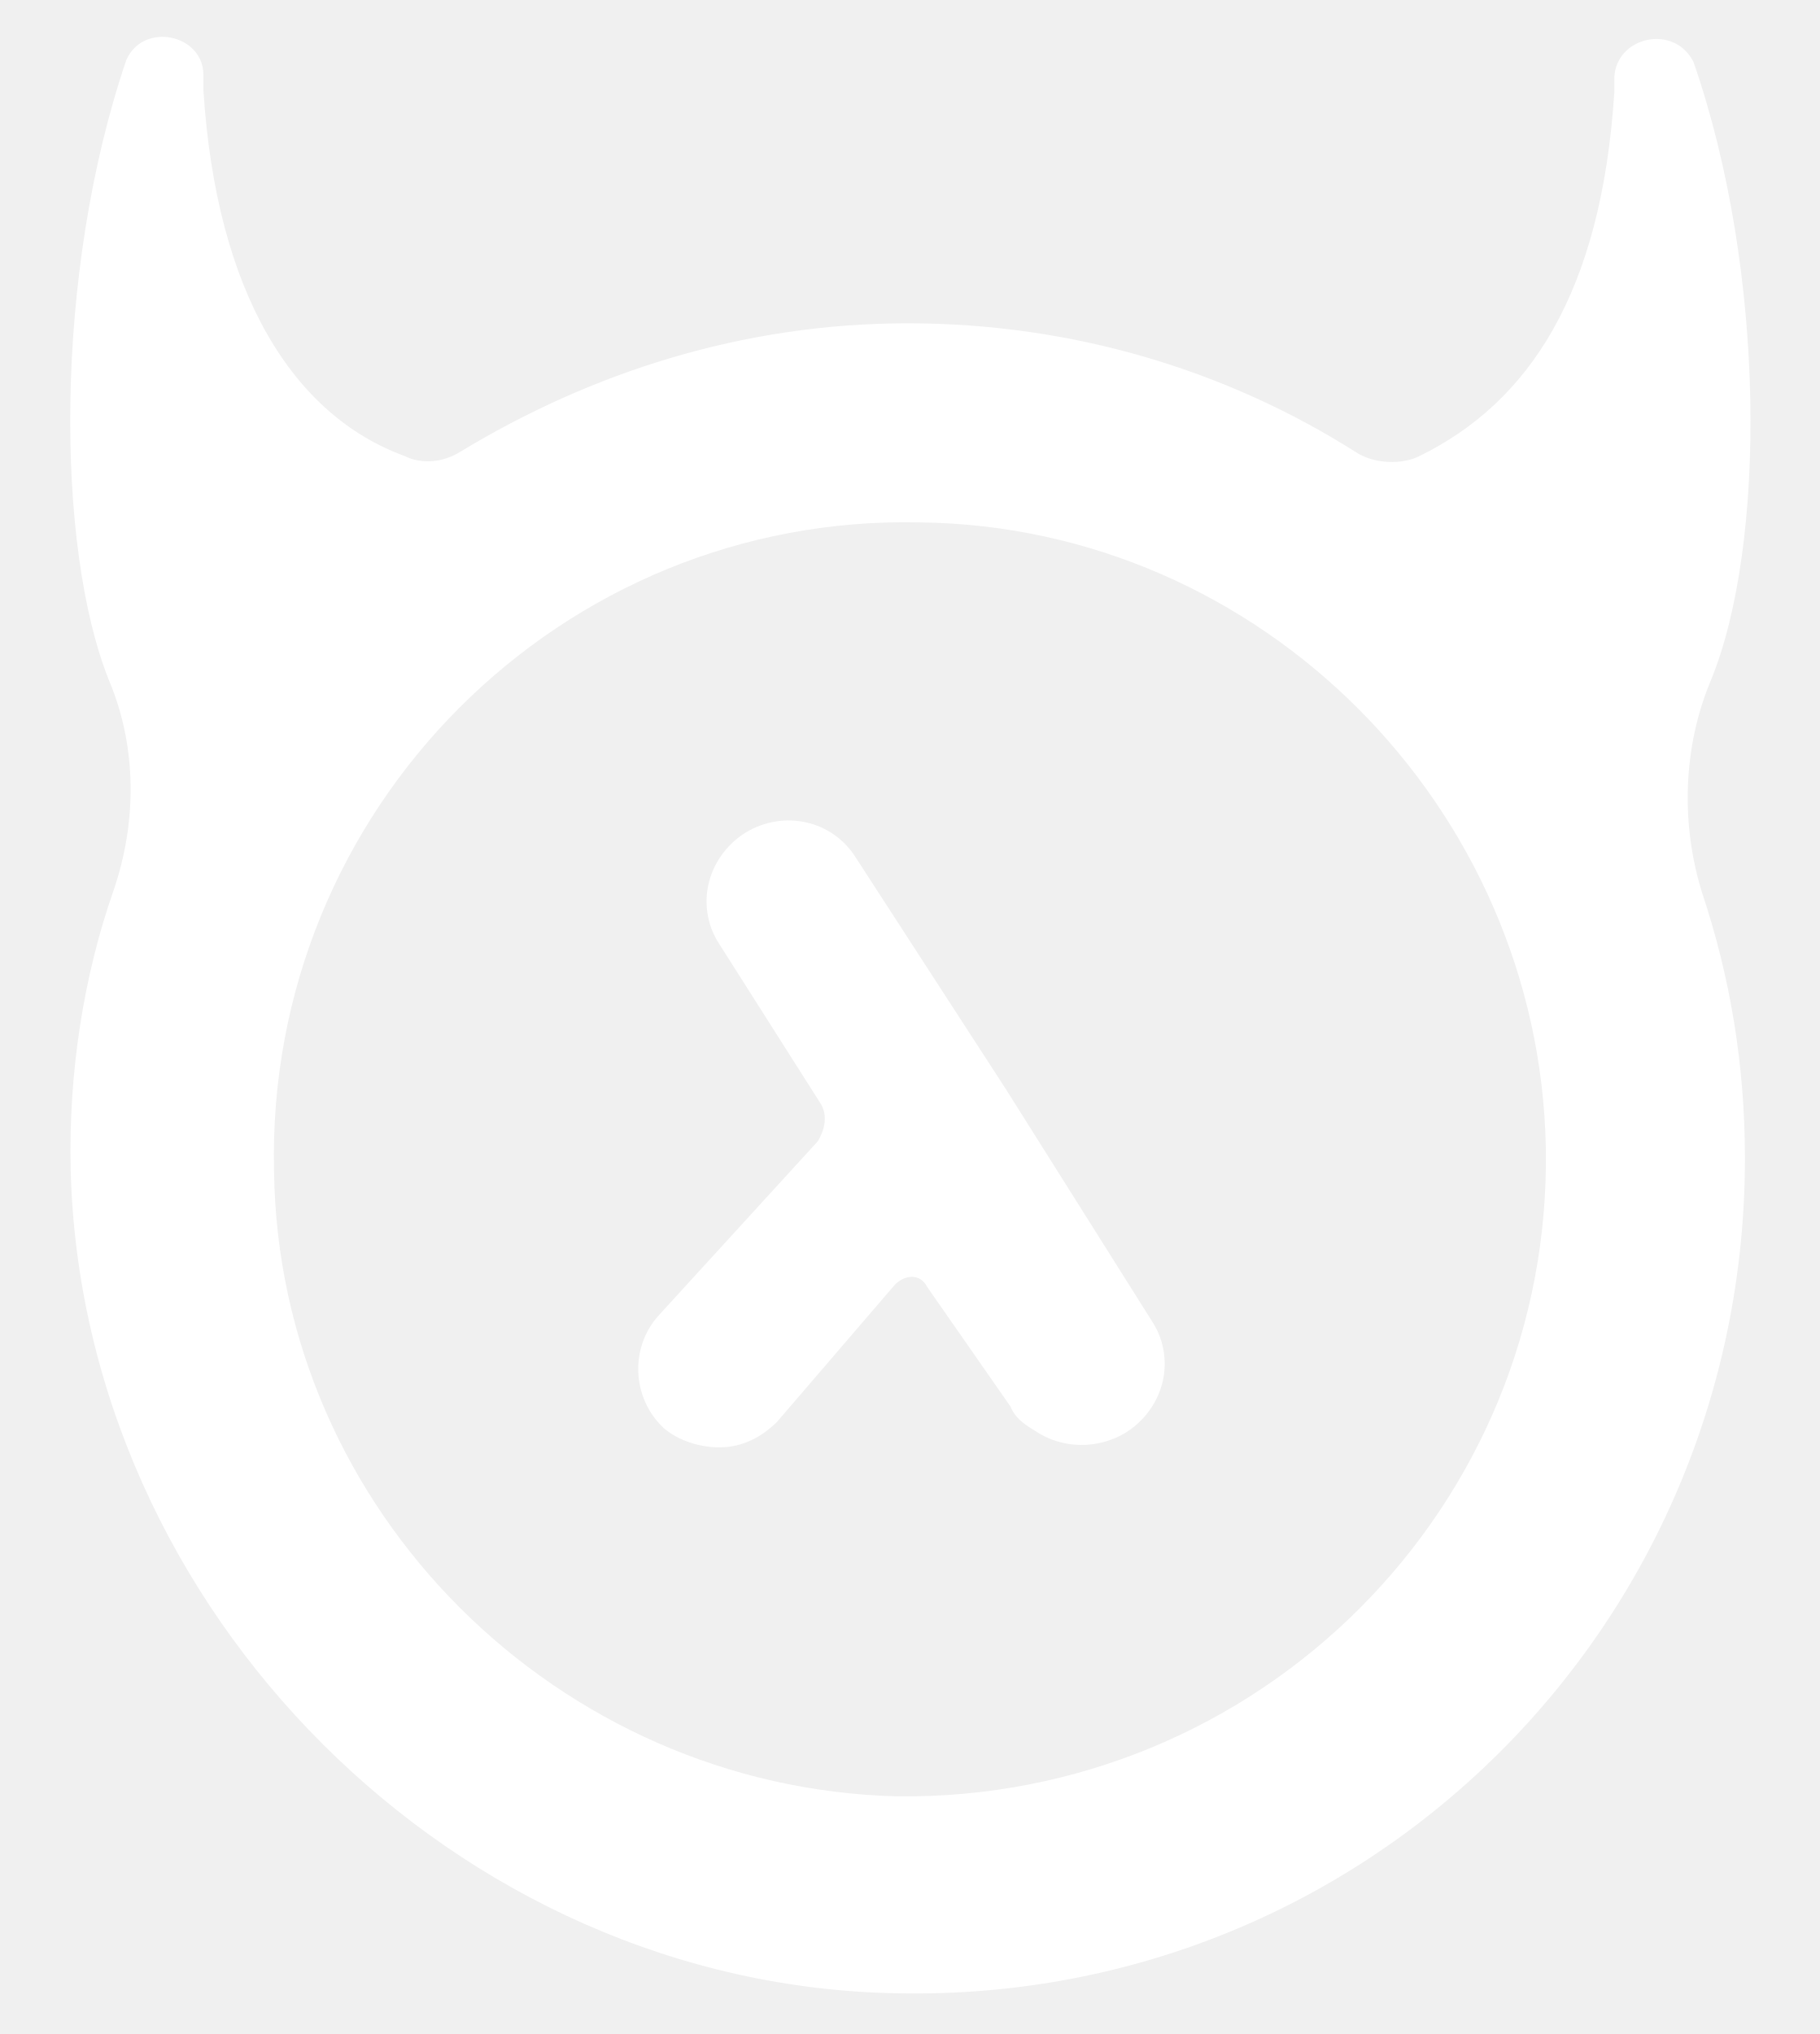
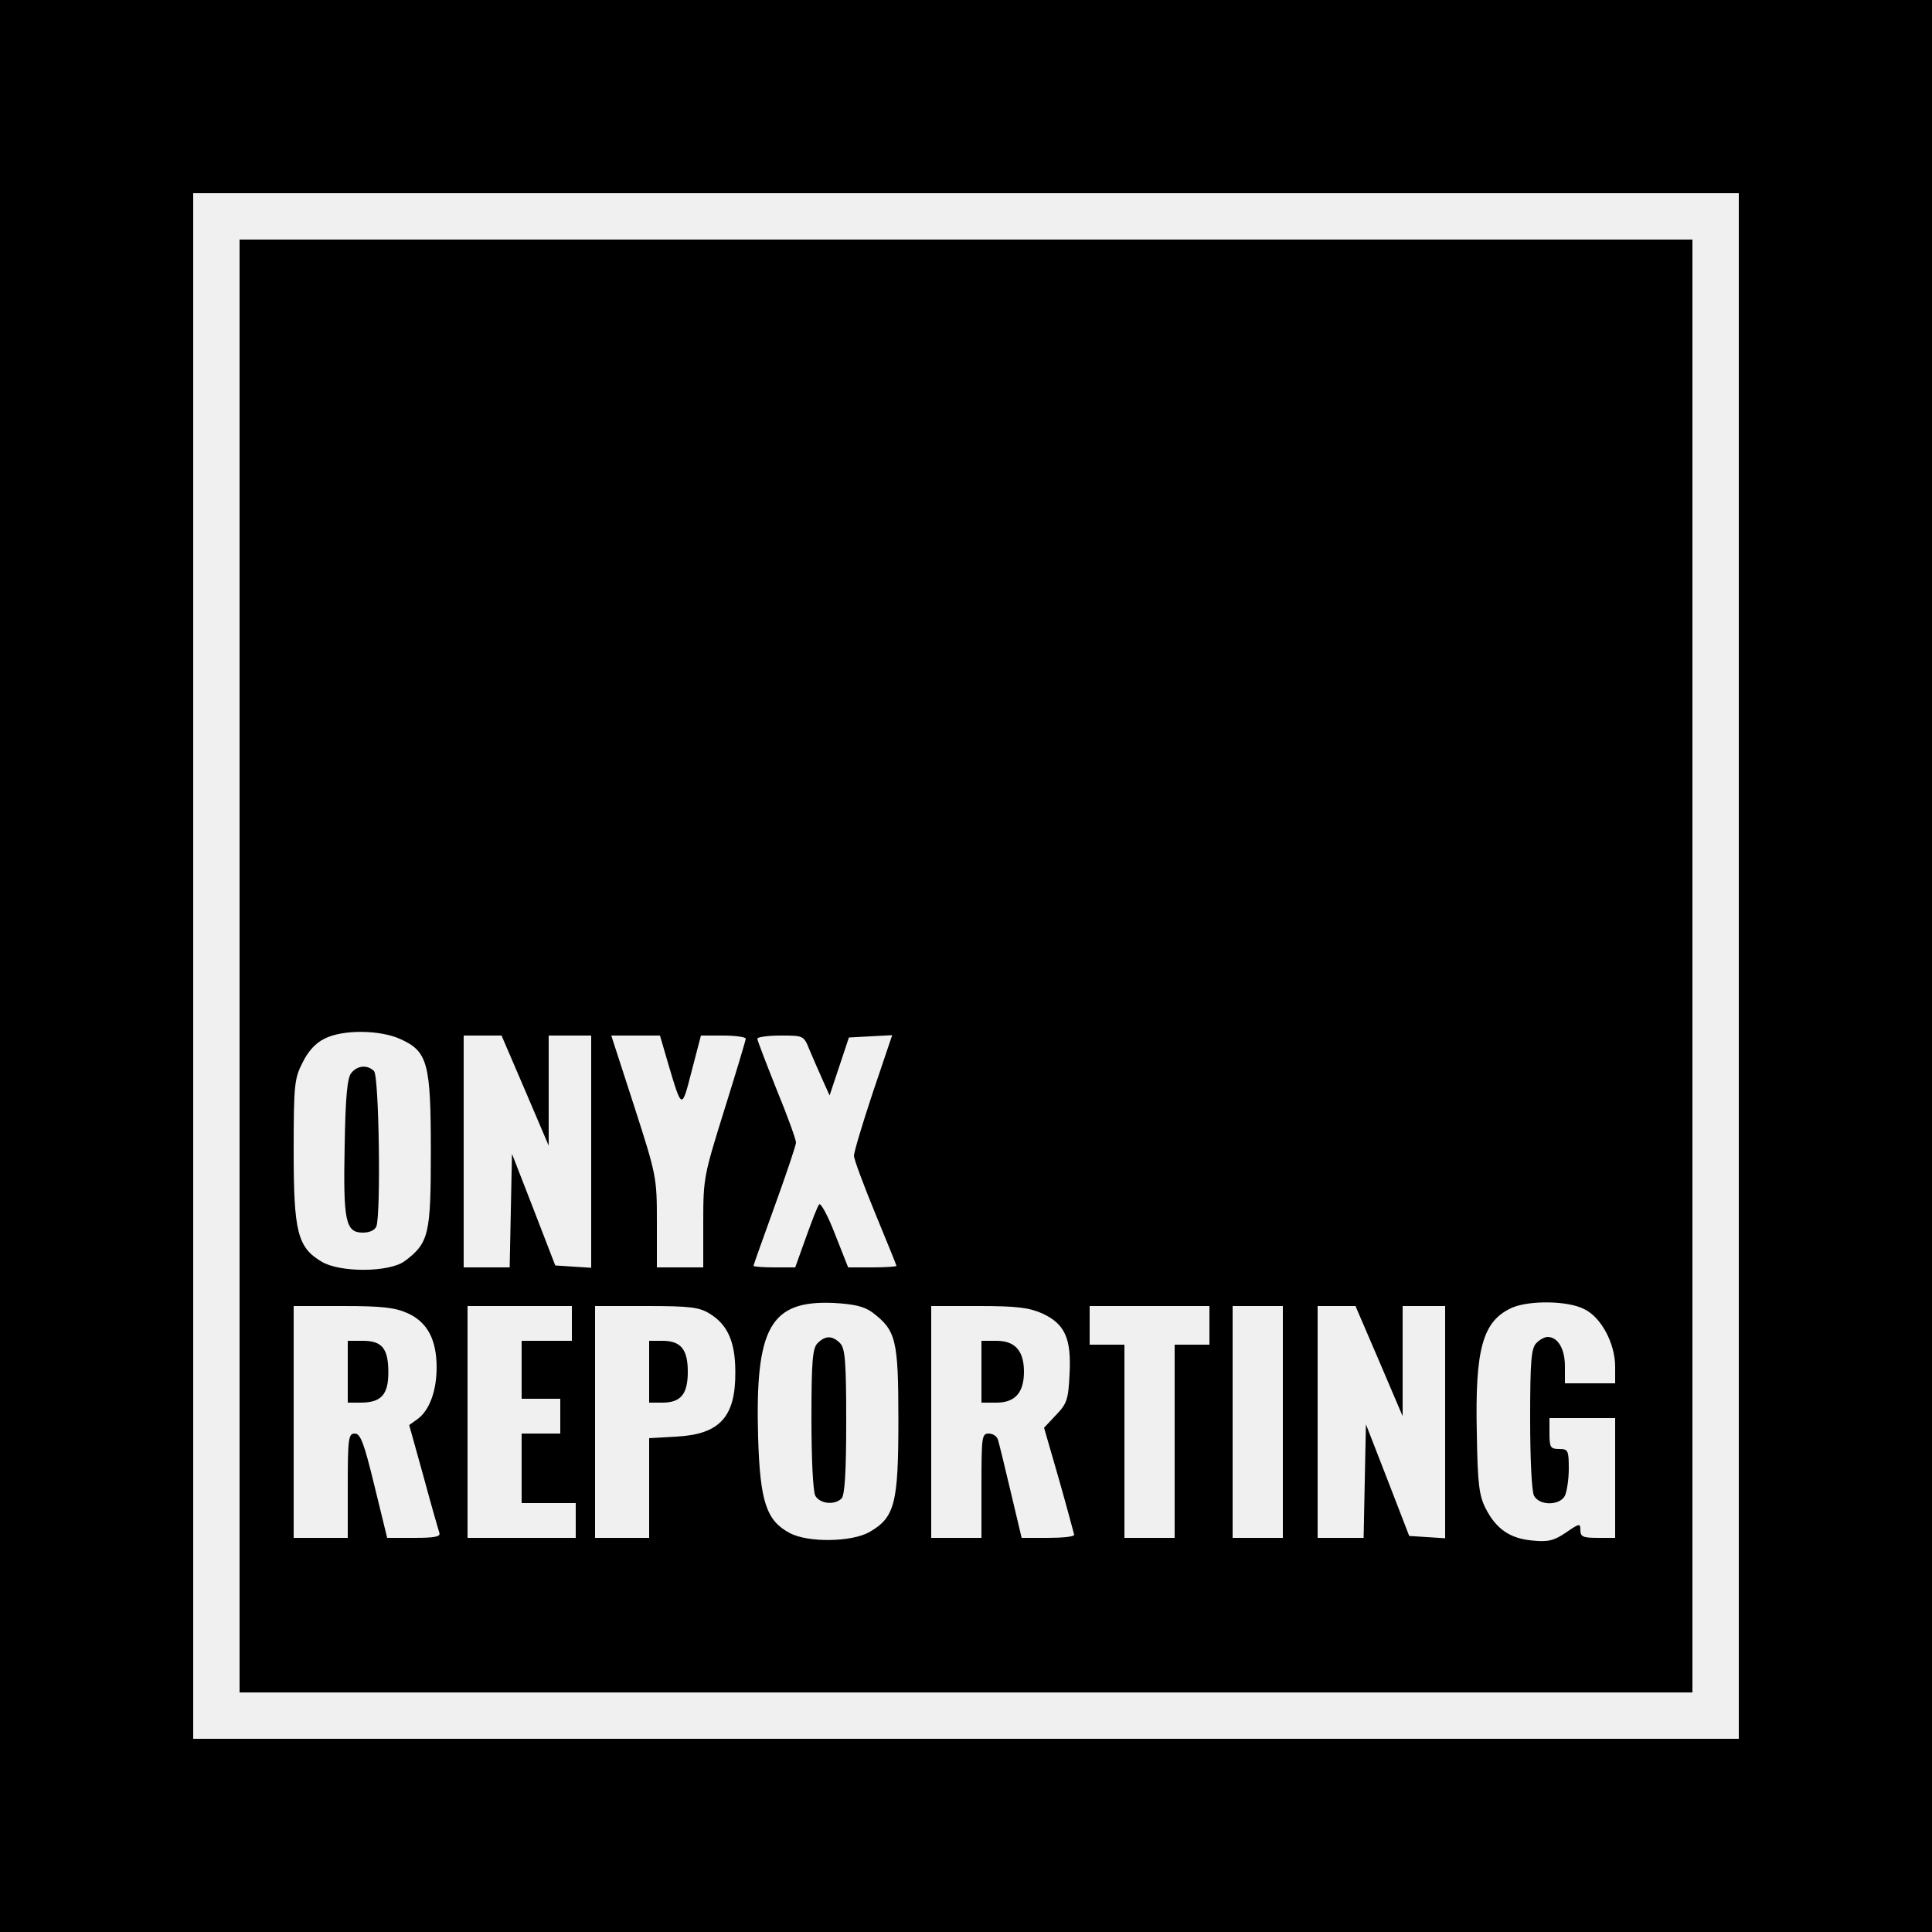
- <svg xmlns="http://www.w3.org/2000/svg" version="1.1" x="0px" y="0px" viewBox="0 0 85 95" style="enable-background:new 0 0 85 95;" xml:space="preserve">
-   <style type="text/css">
- 	.st0{fill:#FFFFFF;}
- </style>
-   <g id="Layer_2">
- </g>
-   <g id="Layer_1">
-     <g>
-       <path class="st0" d="M79.9,31.8c2.6-6.3,2.6-19.1-0.8-28.9l0,0c-0.9-1.8-3.6-1.2-3.7,0.7v0.7c-0.6,9.4-4,14.5-9.1,17    c-0.8,0.4-2.1,0.4-3-0.2c-6-3.8-13.2-6-20.9-6s-14.8,2.3-20.9,6c-0.8,0.5-1.8,0.6-2.6,0.2c-5.2-1.9-8.8-7.6-9.4-17.1V3.5    C9.5,1.6,6.7,1,5.9,2.8c-3.4,10-3.3,22.8-0.8,29c1.3,3.1,1.3,6.6,0.2,9.8c-1.4,4-2.1,8.5-2,13c0.5,20.6,18,38.2,38.7,38.5    C63.8,93.5,81.5,76,81.5,54.1c0-4.4-0.7-8.5-2-12.4C78.5,38.5,78.6,34.9,79.9,31.8z M41.9,83.9C26.1,83.5,13,70.6,12.8,54.7    C12.4,37.8,26.2,24,43,24.4c15.9,0.2,28.9,13.3,29.2,29.2C72.5,70.4,58.8,84.1,41.9,83.9z" />
-       <path class="st0" d="M47,50.9l-7-10.8c-1.1-1.8-3.4-2.3-5.2-1.2c-1.1,0.7-1.8,1.9-1.8,3.2c0,0.7,0.2,1.4,0.6,2l4.7,7.4    c0.4,0.6,0.2,1.3-0.1,1.8l-7.4,8.1c-1.4,1.5-1.3,3.9,0.2,5.3c0.7,0.6,1.7,0.9,2.6,0.9c1.1,0,2-0.5,2.7-1.2l5.5-6.4    c0.5-0.5,1.2-0.5,1.5,0.1l3.9,5.6c0.2,0.5,0.6,0.8,1.1,1.1c1.3,0.9,3,0.9,4.3,0.1l0,0c1.1-0.7,1.8-1.9,1.8-3.2    c0-0.7-0.2-1.4-0.6-2L47,50.9z" />
-     </g>
+ <svg xmlns="http://www.w3.org/2000/svg" version="1.0" width="500pt" height="500pt" viewBox="0 0 500 500" preserveAspectRatio="xMidYMid meet">
+   <g transform="translate(0,500) scale(0.1,-0.1)" fill="#000000" stroke="none">
+     <path d="M0 2500 l0 -2500 2500 0 2500 0 0 2500 0 2500 -2500 0 -2500 0 0 -2500z m4500 0 l0 -2000 -2000 0 -2000 0 0 2000 0 2000 2000 0 2000 0 0 -2000z" />
+     <path d="M620 2500 l0 -1880 1880 0 1880 0 0 1880 0 1880 -1880 0 -1880 0 0 -1880z m416 -189 c71 -32 79 -62 79 -291 0 -215 -5 -237 -68 -284 -40 -29 -167 -30 -215 -1 -62 37 -72 77 -72 286 0 172 2 188 23 229 14 29 34 51 57 62 47 24 143 23 196 -1z m323 -133 l61 -143 0 143 0 142 55 0 55 0 0 -301 0 -300 -47 3 -46 3 -56 145 -56 144 -3 -147 -3 -147 -59 0 -60 0 0 300 0 300 49 0 49 0 61 -142z m370 70 c36 -121 35 -121 61 -20 l24 92 58 0 c32 0 58 -4 58 -8 0 -4 -25 -87 -55 -183 -53 -170 -55 -177 -55 -291 l0 -118 -60 0 -60 0 0 118 c0 115 -1 120 -59 300 l-59 182 63 0 63 0 21 -72z m366 35 c9 -21 24 -56 34 -78 l18 -40 25 75 25 75 56 3 56 3 -50 -148 c-27 -81 -49 -155 -49 -164 0 -9 25 -76 55 -149 30 -73 55 -134 55 -136 0 -2 -28 -4 -62 -4 l-63 0 -34 86 c-18 47 -37 82 -41 77 -4 -4 -19 -43 -34 -85 l-28 -78 -54 0 c-30 0 -54 2 -54 4 0 2 25 72 55 155 30 83 55 157 55 164 0 8 -22 69 -50 137 -27 68 -50 127 -50 132 0 4 27 8 60 8 60 0 60 0 75 -37z m162 -679 c62 -47 68 -70 68 -279 0 -216 -9 -252 -75 -290 -46 -26 -160 -28 -207 -2 -60 32 -76 82 -81 247 -8 284 31 355 195 348 54 -3 79 -9 100 -24z m1843 8 c44 -21 80 -89 80 -149 l0 -43 -65 0 -65 0 0 44 c0 45 -18 76 -45 76 -7 0 -21 -7 -29 -16 -13 -13 -16 -45 -16 -195 0 -105 4 -188 10 -200 14 -26 66 -26 80 0 5 11 10 42 10 70 0 48 -2 51 -25 51 -22 0 -25 4 -25 40 l0 40 85 0 85 0 0 -155 0 -155 -45 0 c-38 0 -45 3 -45 20 0 18 -2 18 -37 -6 -31 -21 -46 -25 -86 -21 -59 5 -95 30 -122 83 -17 33 -21 63 -23 194 -5 220 15 292 92 326 45 19 144 18 186 -4z m-3044 -11 c50 -23 74 -68 74 -140 0 -61 -19 -112 -50 -134 l-21 -15 37 -133 c20 -74 39 -140 41 -146 4 -10 -13 -13 -65 -13 l-70 0 -33 135 c-27 111 -36 135 -51 135 -16 0 -18 -12 -18 -135 l0 -135 -70 0 -70 0 0 300 0 300 128 0 c102 0 135 -4 168 -19z m424 -26 l0 -45 -65 0 -65 0 0 -75 0 -75 50 0 50 0 0 -45 0 -45 -50 0 -50 0 0 -90 0 -90 70 0 70 0 0 -45 0 -45 -140 0 -140 0 0 300 0 300 135 0 135 0 0 -45z m357 25 c46 -28 66 -73 66 -150 1 -117 -40 -162 -153 -168 l-70 -4 0 -129 0 -129 -70 0 -70 0 0 300 0 300 133 0 c113 0 137 -3 164 -20z m860 1 c59 -27 76 -65 71 -157 -3 -66 -7 -77 -35 -106 l-31 -33 39 -135 c21 -74 38 -138 39 -142 0 -5 -31 -8 -68 -8 l-68 0 -28 118 c-15 64 -30 125 -33 135 -2 9 -13 17 -24 17 -18 0 -19 -8 -19 -135 l0 -135 -65 0 -65 0 0 300 0 300 123 0 c98 0 130 -4 164 -19z m433 -31 l0 -50 -45 0 -45 0 0 -250 0 -250 -65 0 -65 0 0 250 0 250 -45 0 -45 0 0 50 0 50 155 0 155 0 0 -50z m190 -250 l0 -300 -65 0 -65 0 0 300 0 300 65 0 65 0 0 -300z m249 158 l61 -143 0 143 0 142 55 0 55 0 0 -301 0 -300 -47 3 -46 3 -56 145 -56 144 -3 -147 -3 -147 -59 0 -60 0 0 300 0 300 49 0 49 0 61 -142z" />
+     <path d="M909 2223 c-10 -12 -15 -61 -17 -187 -4 -196 2 -226 47 -226 17 0 31 6 35 16 12 31 7 389 -6 402 -17 17 -43 15 -59 -5z" />
+     <path d="M2116 1524 c-13 -13 -16 -45 -16 -195 0 -105 4 -188 10 -200 12 -21 50 -25 68 -7 8 8 12 67 12 199 0 157 -3 190 -16 203 -20 20 -38 20 -58 0z" />
+     <path d="M900 1450 l0 -80 33 0 c53 0 72 20 72 78 0 62 -16 82 -66 82 l-39 0 0 -80z" />
+     <path d="M1680 1450 l0 -80 34 0 c48 0 66 22 66 80 0 58 -18 80 -66 80 l-34 0 0 -80z" />
+     <path d="M2540 1450 l0 -80 39 0 c48 0 71 26 71 80 0 54 -23 80 -71 80 l-39 0 0 -80z" />
  </g>
</svg>
